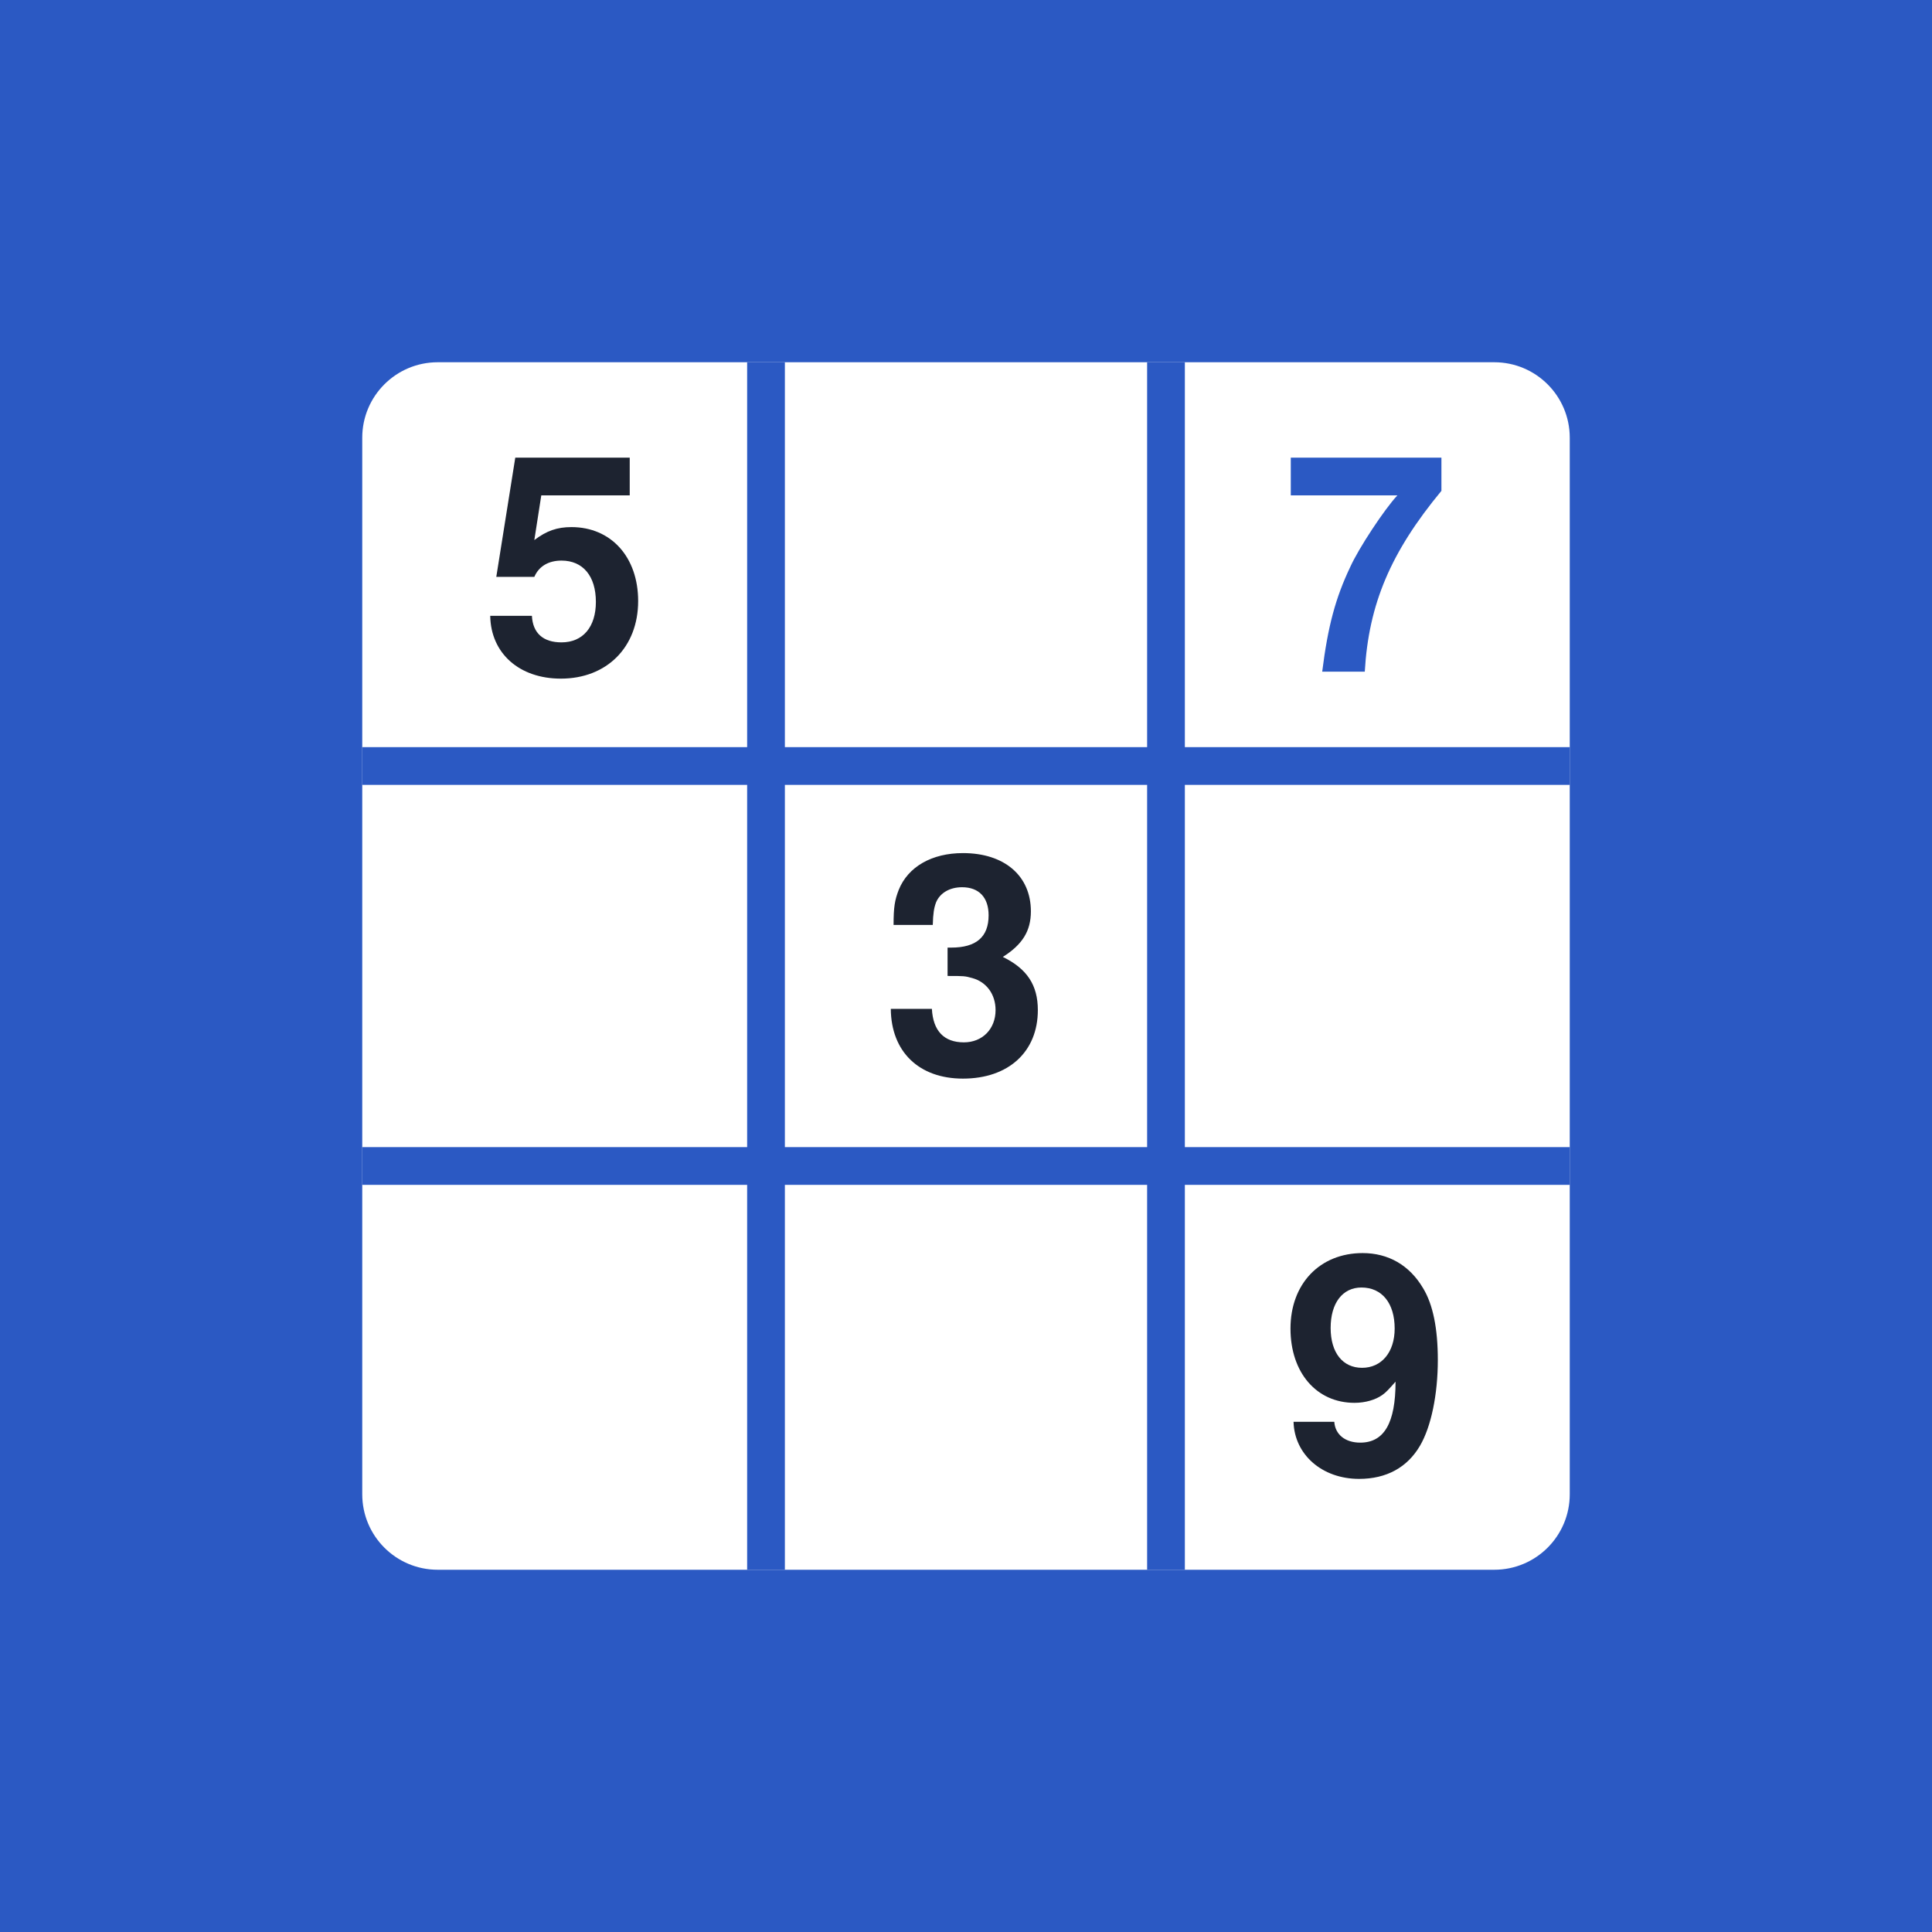
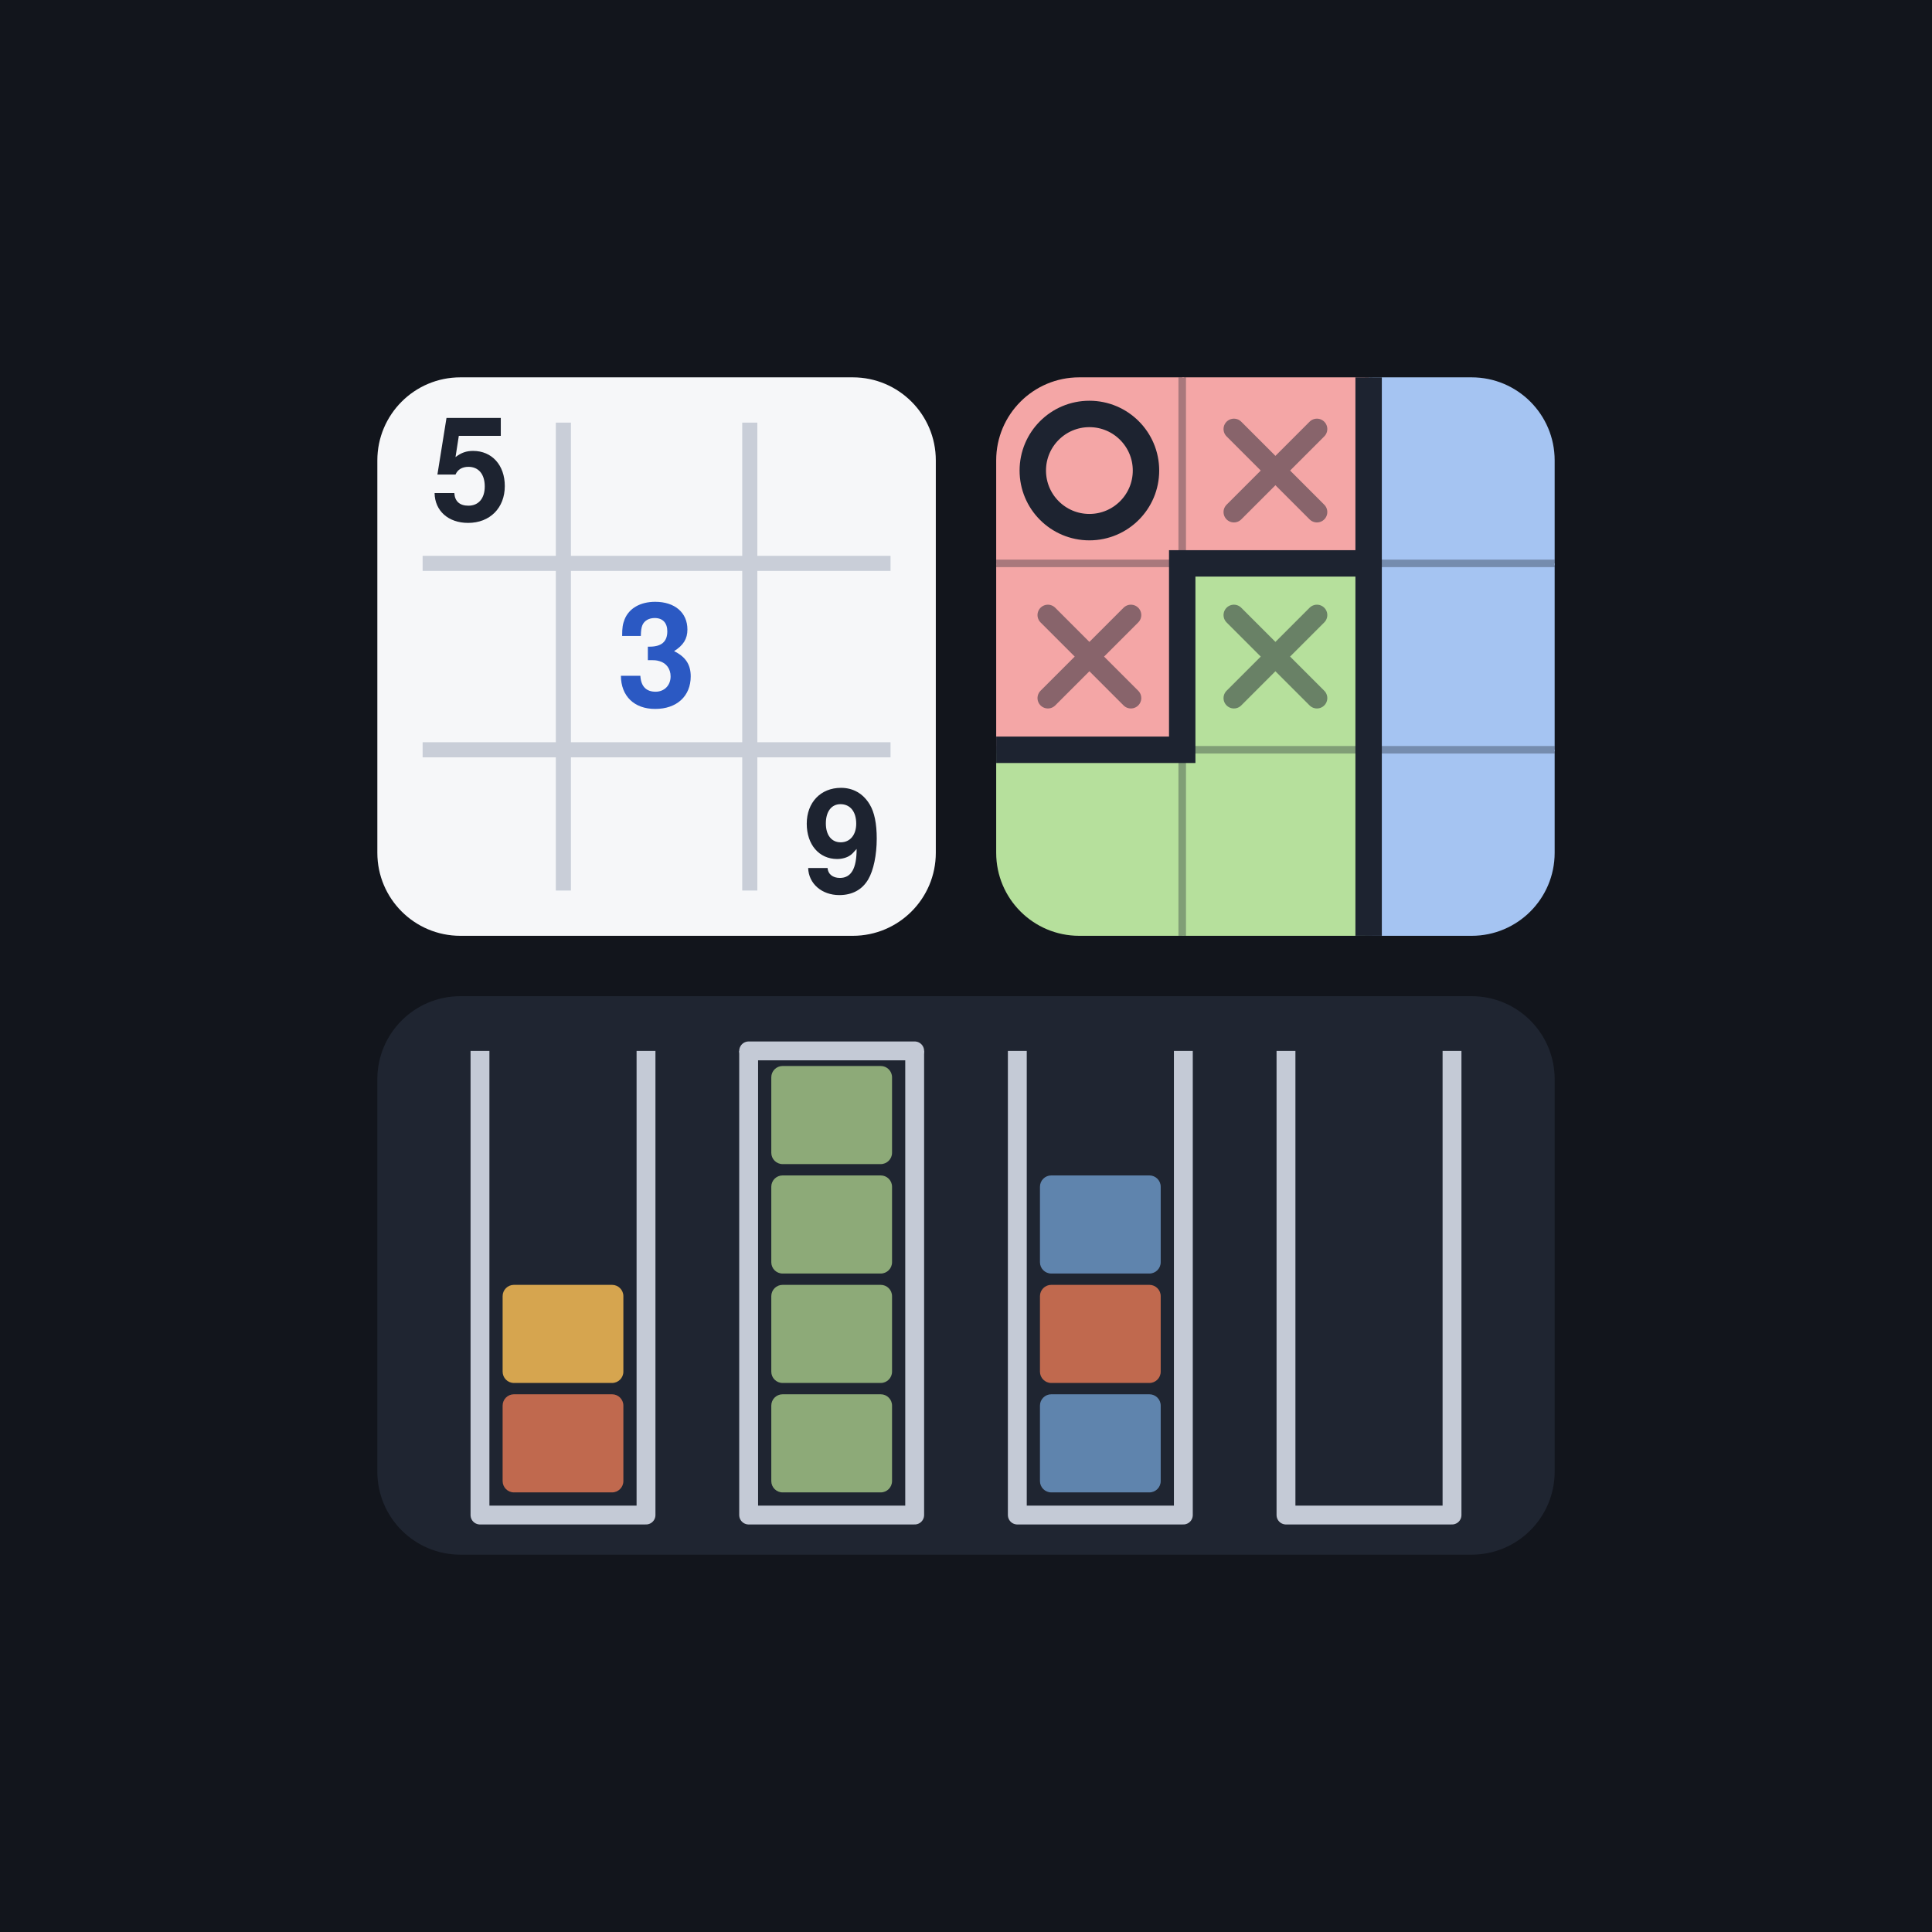
<svg xmlns="http://www.w3.org/2000/svg" viewBox="0 0 512 512">
-   <rect width="512" height="512" fill="#2b59c3" />
-   <rect x="96" y="96" width="320" height="320" rx="20" fill="#ffffff" />
-   <g stroke="#2b59c3" stroke-width="10">
-     <line x1="203" y1="96" x2="203" y2="416" />
-     <line x1="309" y1="96" x2="309" y2="416" />
-     <line x1="96" y1="203" x2="416" y2="203" />
-     <line x1="96" y1="309" x2="416" y2="309" />
+   <rect width="512" height="512" fill="#12151c" />
+   <g transform="translate(100 100)">
+     <rect width="148" height="148" rx="22" fill="#f6f7f9" />
+     <path d="M49.3 12V136M98.7 12V136M12 49.3H136M12 98.7H136" stroke="#c9ced8" stroke-width="4" />
+     <g font-family="Helvetica, Arial, sans-serif" font-weight="700" font-size="38" text-anchor="middle">
+       <text x="24.7" y="37.7" fill="#1d2330">5</text>
+       <text x="74.0" y="87.0" fill="#2b59c3">3</text>
+       <text x="123.3" y="136.3" fill="#1d2330">9</text>
+     </g>
  </g>
-   <g font-family="Helvetica, Arial, sans-serif" font-weight="700" font-size="80" fill="#1d2330" text-anchor="middle">
-     <text x="150" y="178">5</text>
-     <text x="256" y="284">3</text>
-     <text x="362" y="390">9</text>
+   <g transform="translate(264 100)">
+     <clipPath id="gclip">
+       <rect width="148" height="148" rx="22" />
+     </clipPath>
+     <g clip-path="url(#gclip)">
+       <rect x="0.0" y="0.0" width="49.8" height="49.8" fill="#f4a6a6" />
+       <rect x="49.3" y="0.0" width="49.8" height="49.8" fill="#f4a6a6" />
+       <rect x="98.7" y="0.0" width="49.8" height="49.8" fill="#a5c4f2" />
+       <rect x="0.0" y="49.3" width="49.8" height="49.8" fill="#f4a6a6" />
+       <rect x="49.3" y="49.3" width="49.8" height="49.8" fill="#b6e09c" />
+       <rect x="98.7" y="49.3" width="49.8" height="49.8" fill="#a5c4f2" />
+       <rect x="0.0" y="98.7" width="49.8" height="49.8" fill="#b6e09c" />
+       <rect x="49.3" y="98.7" width="49.8" height="49.8" fill="#b6e09c" />
+       <rect x="98.7" y="98.7" width="49.8" height="49.8" fill="#a5c4f2" />
+       <path d="M49.3 0V148M0 49.3H148M98.7 0V148M0 98.7H148" stroke="#1d2330" stroke-opacity="0.35" stroke-width="2" />
+       <path d="M98.7 0.0V49.3M49.3 49.3V98.7M49.3 49.3H98.7M98.7 49.3V98.7M0.0 98.7H49.3M98.7 98.7V148.0" stroke="#1d2330" stroke-width="7" stroke-linecap="square" />
+     </g>
+     <circle cx="24.7" cy="24.7" r="15" fill="none" stroke="#1d2330" stroke-width="7" />
+     <path d="M63.0 13.7l22 22M85.0 13.7l-22 22M13.7 63.0l22 22M35.7 63.0l-22 22M63.0 63.0l22 22M85.0 63.0l-22 22" stroke="#1d2330" stroke-opacity="0.5" stroke-width="5.5" stroke-linecap="round" />
  </g>
-   <text x="362" y="178" font-family="Helvetica, Arial, sans-serif" font-weight="700" font-size="80" fill="#2b59c3" text-anchor="middle">7</text>
+   <g transform="translate(100 264)">
+     <rect width="312" height="148" rx="22" fill="#1f2531" />
+     <path d="M27.2 14.5V137.5H71.2V14.5" fill="none" stroke="#c4cad6" stroke-width="5" stroke-linejoin="round" />
+     <rect x="33.2" y="105.5" width="32" height="26" rx="3" fill="#c0694e" />
+     <rect x="33.2" y="76.5" width="32" height="26" rx="3" fill="#d6a54f" />
+     <path d="M98.4 14.5V137.5H142.4V14.5" fill="none" stroke="#c4cad6" stroke-width="5" stroke-linejoin="round" />
+     <path d="M98.4 14.5H142.4" stroke="#c4cad6" stroke-width="5" stroke-linecap="round" />
+     <rect x="104.4" y="105.5" width="32" height="26" rx="3" fill="#8daa78" />
+     <rect x="104.4" y="76.5" width="32" height="26" rx="3" fill="#8daa78" />
+     <rect x="104.4" y="47.5" width="32" height="26" rx="3" fill="#8daa78" />
+     <rect x="104.4" y="18.5" width="32" height="26" rx="3" fill="#8daa78" />
+     <path d="M169.6 14.5V137.5H213.6V14.5" fill="none" stroke="#c4cad6" stroke-width="5" stroke-linejoin="round" />
+     <rect x="175.6" y="105.5" width="32" height="26" rx="3" fill="#5f84ad" />
+     <rect x="175.6" y="76.5" width="32" height="26" rx="3" fill="#c0694e" />
+     <rect x="175.6" y="47.5" width="32" height="26" rx="3" fill="#5f84ad" />
+     <path d="M240.8 14.5V137.5H284.8V14.5" fill="none" stroke="#c4cad6" stroke-width="5" stroke-linejoin="round" />
+   </g>
</svg>
